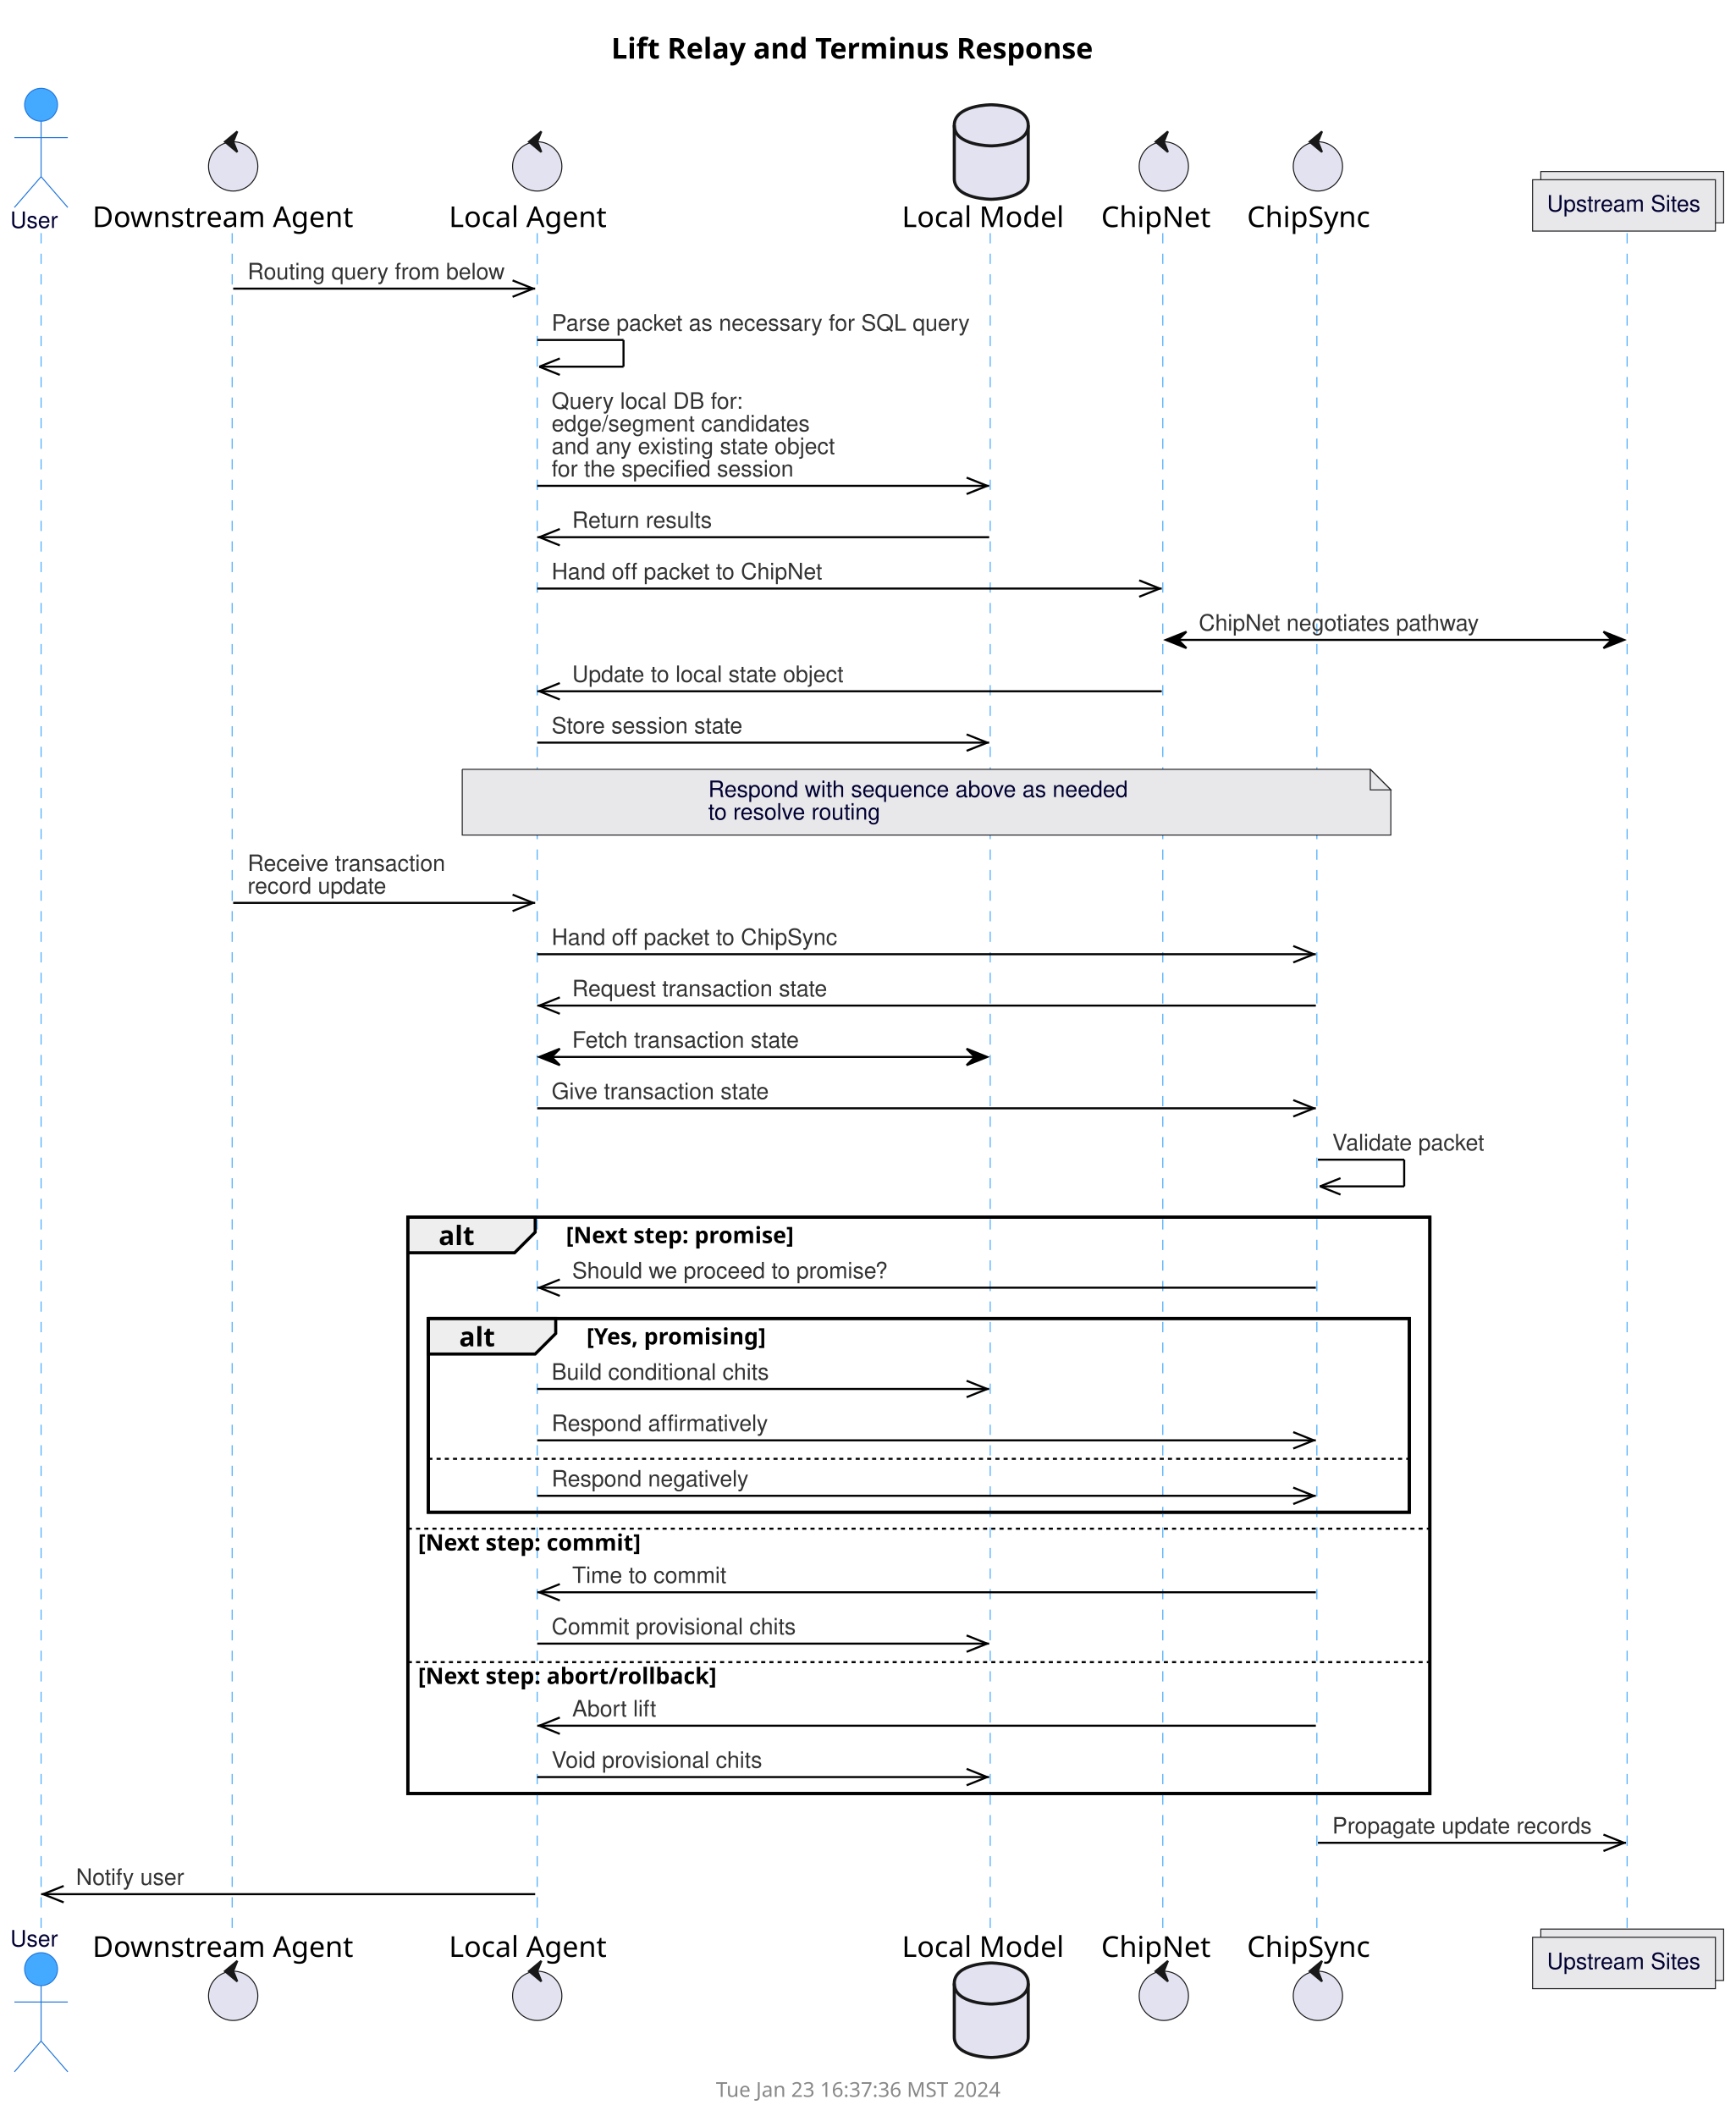
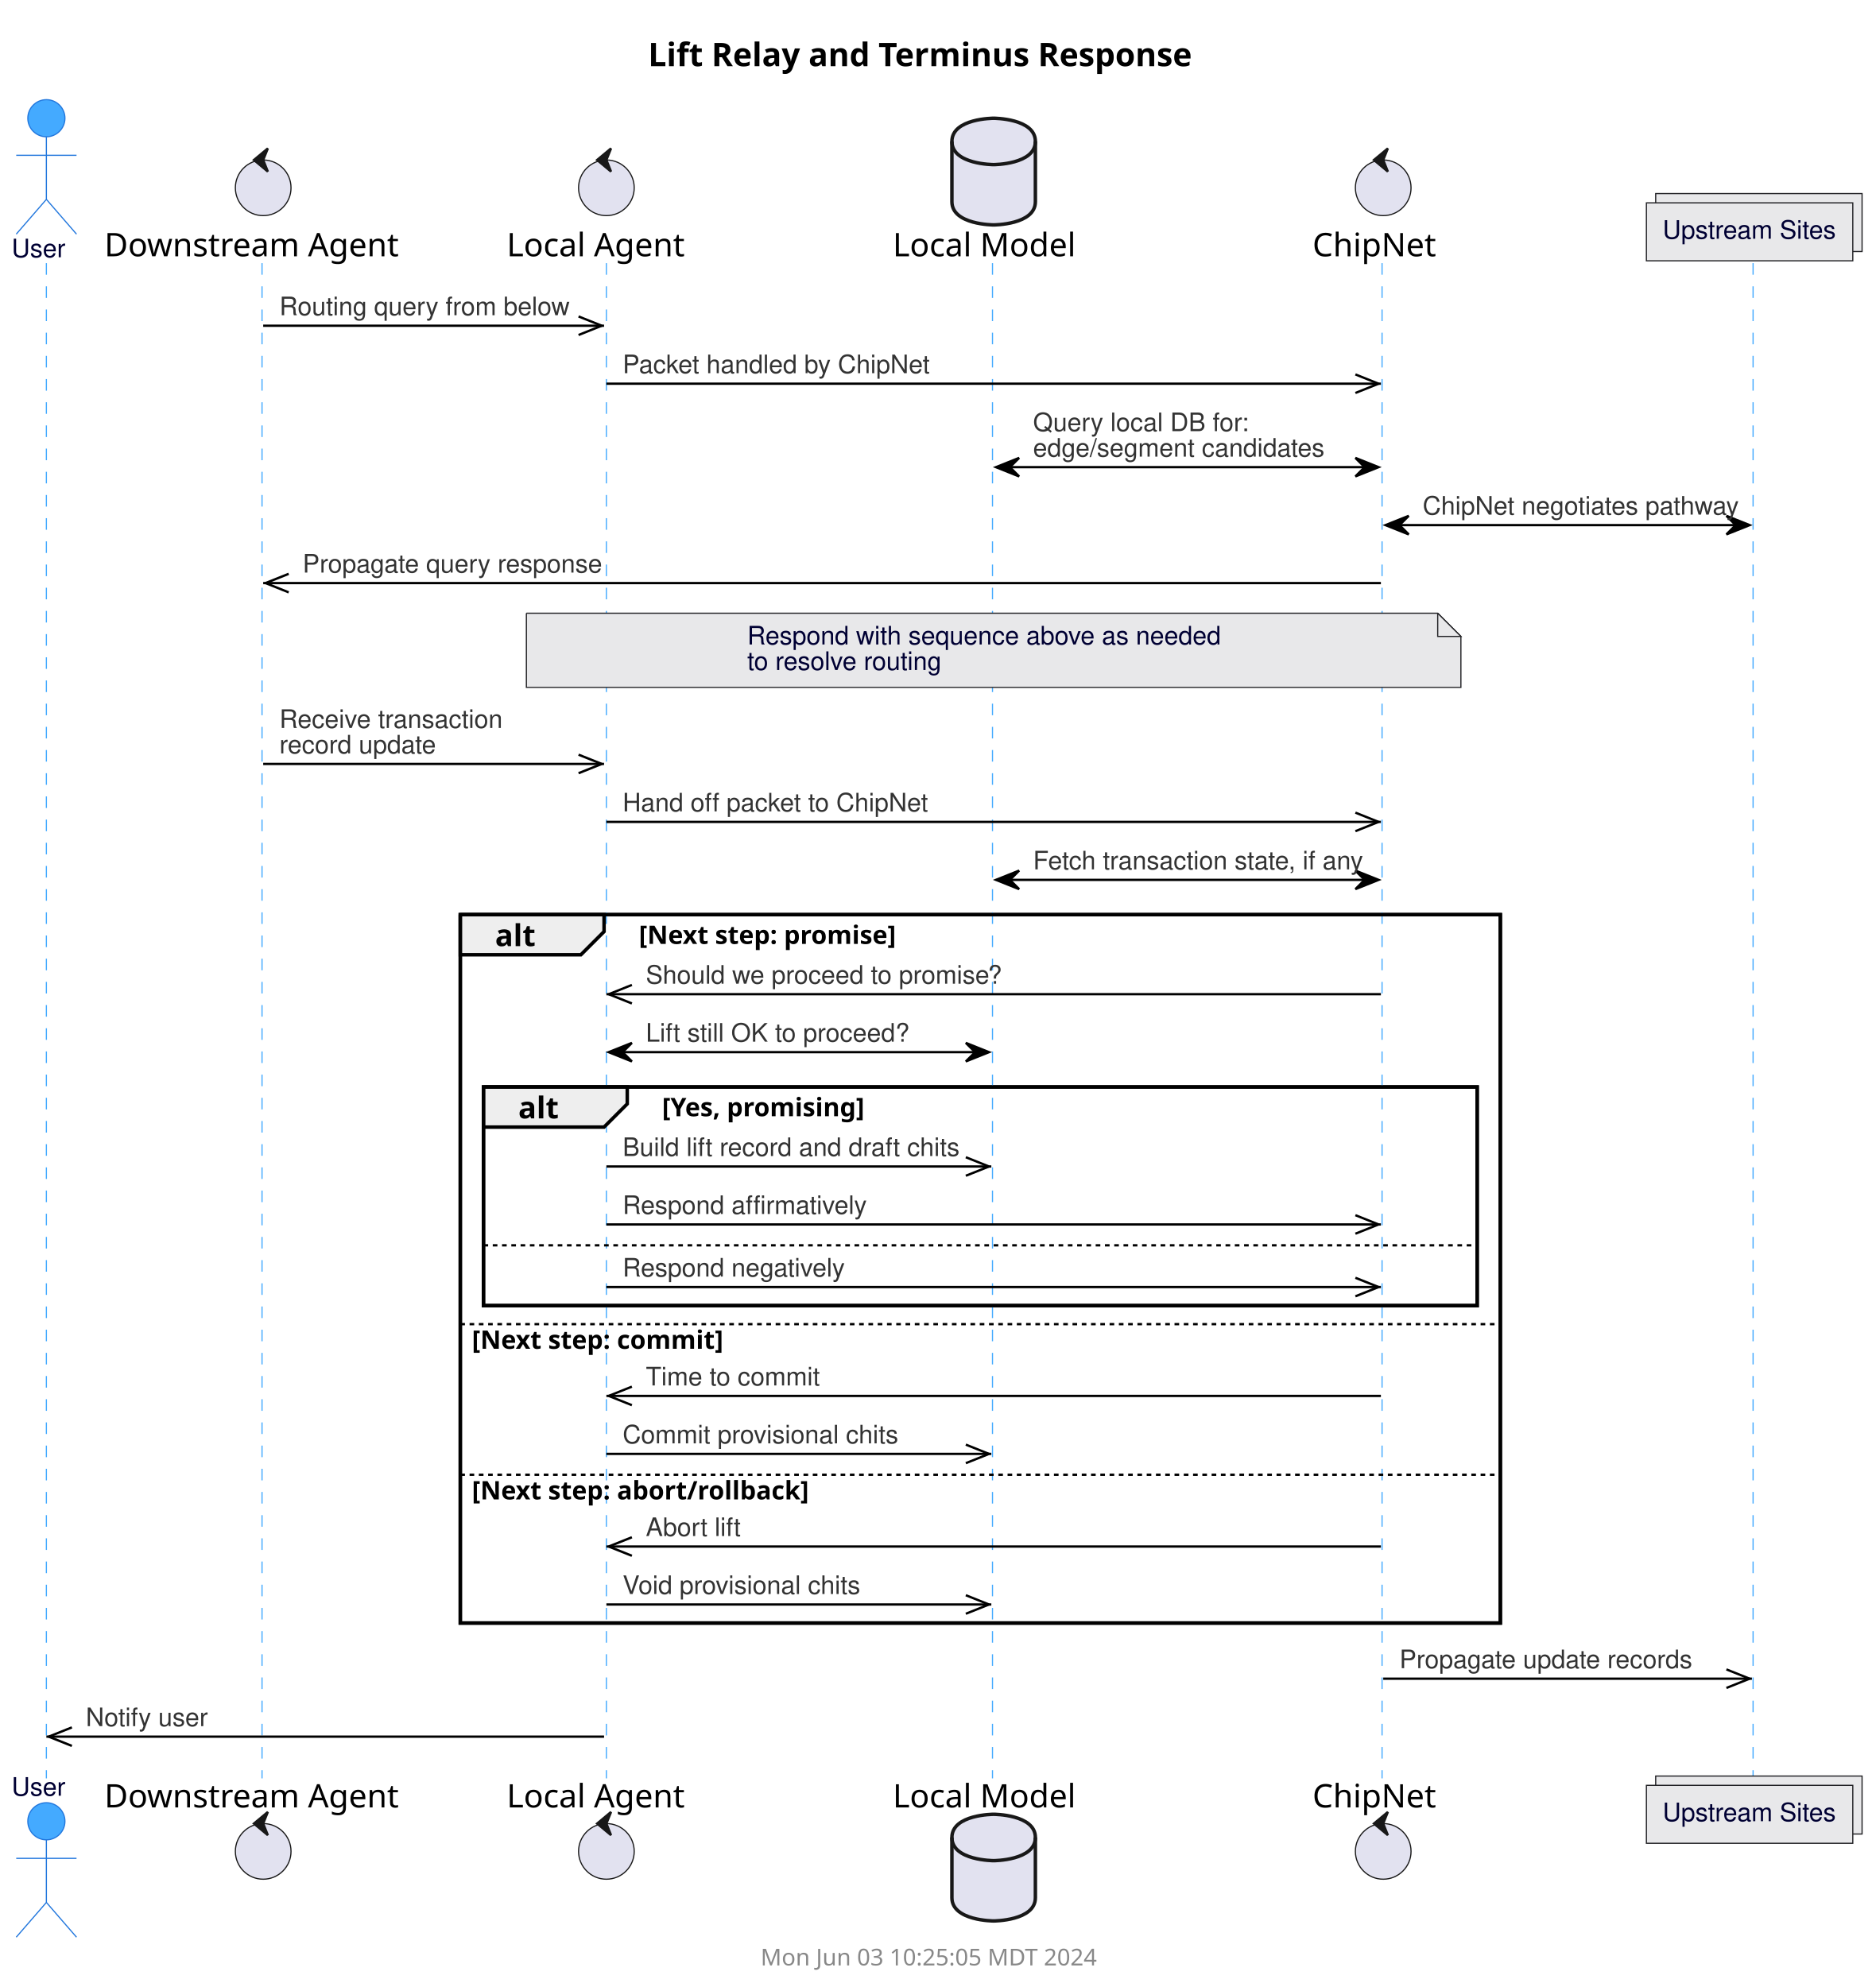
- <svg xmlns="http://www.w3.org/2000/svg" contentStyleType="text/css" height="1030px" preserveAspectRatio="none" style="width:845px;height:1030px;background:#FFFFFF;" version="1.1" viewBox="0 0 845 1030" width="845px" zoomAndPan="magnify">
+ <svg xmlns="http://www.w3.org/2000/svg" contentStyleType="text/css" height="857px" preserveAspectRatio="none" style="width:809px;height:857px;background:#FFFFFF;" version="1.1" viewBox="0 0 809 857" width="809px" zoomAndPan="magnify">
  <defs />
  <g>
-     <text fill="#000000" font-family="sans-serif" font-size="14" font-weight="bold" lengthAdjust="spacing" textLength="248" x="297.5" y="28.535">Lift Relay and Terminus Response</text>
-     <rect fill="none" height="280.531" style="stroke:#000000;stroke-width:1.5;" width="497.5" x="198.5" y="592.488" />
-     <rect fill="none" height="94.311" style="stroke:#000000;stroke-width:1.5;" width="477.5" x="208.5" y="641.799" />
-     <line style="stroke:#44AAFF;stroke-width:0.5;stroke-dasharray:5.0,5.0;" x1="20" x2="20" y1="113.488" y2="940.019" />
-     <line style="stroke:#44AAFF;stroke-width:0.5;stroke-dasharray:5.0,5.0;" x1="113" x2="113" y1="113.488" y2="940.019" />
-     <line style="stroke:#44AAFF;stroke-width:0.5;stroke-dasharray:5.0,5.0;" x1="261.5" x2="261.5" y1="113.488" y2="940.019" />
-     <line style="stroke:#44AAFF;stroke-width:0.5;stroke-dasharray:5.0,5.0;" x1="482" x2="482" y1="113.488" y2="940.019" />
-     <line style="stroke:#44AAFF;stroke-width:0.5;stroke-dasharray:5.0,5.0;" x1="566" x2="566" y1="113.488" y2="940.019" />
-     <line style="stroke:#44AAFF;stroke-width:0.5;stroke-dasharray:5.0,5.0;" x1="641" x2="641" y1="113.488" y2="940.019" />
-     <line style="stroke:#44AAFF;stroke-width:0.5;stroke-dasharray:5.0,5.0;" x1="792" x2="792" y1="113.488" y2="940.019" />
+     <text fill="#000000" font-family="sans-serif" font-size="14" font-weight="bold" lengthAdjust="spacing" textLength="248" x="279.5" y="28.535">Lift Relay and Terminus Response</text>
+     <rect fill="none" height="305.531" style="stroke:#000000;stroke-width:1.5;" width="448.5" x="198.5" y="394.488" />
+     <rect fill="none" height="94.311" style="stroke:#000000;stroke-width:1.5;" width="428.5" x="208.5" y="468.799" />
+     <line style="stroke:#44AAFF;stroke-width:0.5;stroke-dasharray:5.0,5.0;" x1="20" x2="20" y1="113.488" y2="767.019" />
+     <line style="stroke:#44AAFF;stroke-width:0.5;stroke-dasharray:5.0,5.0;" x1="113" x2="113" y1="113.488" y2="767.019" />
+     <line style="stroke:#44AAFF;stroke-width:0.5;stroke-dasharray:5.0,5.0;" x1="261.5" x2="261.5" y1="113.488" y2="767.019" />
+     <line style="stroke:#44AAFF;stroke-width:0.5;stroke-dasharray:5.0,5.0;" x1="428" x2="428" y1="113.488" y2="767.019" />
+     <line style="stroke:#44AAFF;stroke-width:0.5;stroke-dasharray:5.0,5.0;" x1="596" x2="596" y1="113.488" y2="767.019" />
+     <line style="stroke:#44AAFF;stroke-width:0.5;stroke-dasharray:5.0,5.0;" x1="756" x2="756" y1="113.488" y2="767.019" />
    <text fill="#000033" font-family="Helvetica" font-size="11" lengthAdjust="spacing" textLength="24" x="5" y="110.959">User</text>
    <ellipse cx="20" cy="50.988" fill="#44AAFF" rx="8" ry="8" style="stroke:#2277DD;stroke-width:0.5;" />
    <path d="M20,58.988 L20,85.988 M7,66.988 L33,66.988 M20,85.988 L7,100.988 M20,85.988 L33,100.988 " fill="none" style="stroke:#2277DD;stroke-width:0.5;" />
-     <text fill="#000033" font-family="Helvetica" font-size="11" lengthAdjust="spacing" textLength="24" x="5" y="947.49">User</text>
-     <ellipse cx="20" cy="958.519" fill="#44AAFF" rx="8" ry="8" style="stroke:#2277DD;stroke-width:0.5;" />
-     <path d="M20,966.519 L20,993.519 M7,974.519 L33,974.519 M20,993.519 L7,1008.519 M20,993.519 L33,1008.519 " fill="none" style="stroke:#2277DD;stroke-width:0.5;" />
+     <text fill="#000033" font-family="Helvetica" font-size="11" lengthAdjust="spacing" textLength="24" x="5" y="774.49">User</text>
+     <ellipse cx="20" cy="785.519" fill="#44AAFF" rx="8" ry="8" style="stroke:#2277DD;stroke-width:0.5;" />
+     <path d="M20,793.519 L20,820.519 M7,801.519 L33,801.519 M20,820.519 L7,835.519 M20,820.519 L33,835.519 " fill="none" style="stroke:#2277DD;stroke-width:0.5;" />
    <text fill="#000000" font-family="sans-serif" font-size="14" lengthAdjust="spacing" textLength="131" x="45" y="110.535">Downstream Agent</text>
    <ellipse cx="113.5" cy="81" fill="#E2E2F0" rx="12" ry="12" style="stroke:#181818;stroke-width:0.5;" />
    <polygon fill="#181818" points="109.5,69,115.5,64,113.5,69,115.5,74,109.5,69" style="stroke:#181818;stroke-width:1.0;" />
-     <text fill="#000000" font-family="sans-serif" font-size="14" lengthAdjust="spacing" textLength="131" x="45" y="952.555">Downstream Agent</text>
-     <ellipse cx="113.5" cy="971.508" fill="#E2E2F0" rx="12" ry="12" style="stroke:#181818;stroke-width:0.5;" />
-     <polygon fill="#181818" points="109.5,959.508,115.5,954.508,113.5,959.508,115.5,964.508,109.5,959.508" style="stroke:#181818;stroke-width:1.0;" />
+     <text fill="#000000" font-family="sans-serif" font-size="14" lengthAdjust="spacing" textLength="131" x="45" y="779.555">Downstream Agent</text>
+     <ellipse cx="113.5" cy="798.508" fill="#E2E2F0" rx="12" ry="12" style="stroke:#181818;stroke-width:0.5;" />
+     <polygon fill="#181818" points="109.5,786.508,115.5,781.508,113.5,786.508,115.5,791.508,109.5,786.508" style="stroke:#181818;stroke-width:1.0;" />
    <text fill="#000000" font-family="sans-serif" font-size="14" lengthAdjust="spacing" textLength="80" x="218.5" y="110.535">Local Agent</text>
    <ellipse cx="261.5" cy="81" fill="#E2E2F0" rx="12" ry="12" style="stroke:#181818;stroke-width:0.5;" />
    <polygon fill="#181818" points="257.5,69,263.5,64,261.5,69,263.5,74,257.5,69" style="stroke:#181818;stroke-width:1.0;" />
-     <text fill="#000000" font-family="sans-serif" font-size="14" lengthAdjust="spacing" textLength="80" x="218.5" y="952.555">Local Agent</text>
-     <ellipse cx="261.5" cy="971.508" fill="#E2E2F0" rx="12" ry="12" style="stroke:#181818;stroke-width:0.5;" />
-     <polygon fill="#181818" points="257.5,959.508,263.5,954.508,261.5,959.508,263.5,964.508,257.5,959.508" style="stroke:#181818;stroke-width:1.0;" />
-     <text fill="#000000" font-family="sans-serif" font-size="14" lengthAdjust="spacing" textLength="81" x="439" y="110.535">Local Model</text>
-     <path d="M464.5,61 C464.5,51 482.5,51 482.5,51 C482.5,51 500.5,51 500.5,61 L500.5,87 C500.5,97 482.5,97 482.5,97 C482.5,97 464.5,97 464.5,87 L464.5,61 " fill="#E2E2F0" style="stroke:#181818;stroke-width:1.5;" />
-     <path d="M464.5,61 C464.5,71 482.5,71 482.5,71 C482.5,71 500.5,71 500.5,61 " fill="none" style="stroke:#181818;stroke-width:1.5;" />
-     <text fill="#000000" font-family="sans-serif" font-size="14" lengthAdjust="spacing" textLength="81" x="439" y="952.555">Local Model</text>
-     <path d="M464.5,965.508 C464.5,955.508 482.5,955.508 482.5,955.508 C482.5,955.508 500.5,955.508 500.5,965.508 L500.5,991.508 C500.5,1001.508 482.5,1001.508 482.5,1001.508 C482.5,1001.508 464.5,1001.508 464.5,991.508 L464.5,965.508 " fill="#E2E2F0" style="stroke:#181818;stroke-width:1.5;" />
-     <path d="M464.5,965.508 C464.5,975.508 482.5,975.508 482.5,975.508 C482.5,975.508 500.5,975.508 500.5,965.508 " fill="none" style="stroke:#181818;stroke-width:1.5;" />
-     <text fill="#000000" font-family="sans-serif" font-size="14" lengthAdjust="spacing" textLength="55" x="536" y="110.535">ChipNet</text>
-     <ellipse cx="566.5" cy="81" fill="#E2E2F0" rx="12" ry="12" style="stroke:#181818;stroke-width:0.5;" />
-     <polygon fill="#181818" points="562.5,69,568.5,64,566.5,69,568.5,74,562.5,69" style="stroke:#181818;stroke-width:1.0;" />
-     <text fill="#000000" font-family="sans-serif" font-size="14" lengthAdjust="spacing" textLength="55" x="536" y="952.555">ChipNet</text>
-     <ellipse cx="566.5" cy="971.508" fill="#E2E2F0" rx="12" ry="12" style="stroke:#181818;stroke-width:0.5;" />
-     <polygon fill="#181818" points="562.5,959.508,568.5,954.508,566.5,959.508,568.5,964.508,562.5,959.508" style="stroke:#181818;stroke-width:1.0;" />
-     <text fill="#000000" font-family="sans-serif" font-size="14" lengthAdjust="spacing" textLength="63" x="607" y="110.535">ChipSync</text>
-     <ellipse cx="641.5" cy="81" fill="#E2E2F0" rx="12" ry="12" style="stroke:#181818;stroke-width:0.5;" />
-     <polygon fill="#181818" points="637.5,69,643.5,64,641.5,69,643.5,74,637.5,69" style="stroke:#181818;stroke-width:1.0;" />
-     <text fill="#000000" font-family="sans-serif" font-size="14" lengthAdjust="spacing" textLength="63" x="607" y="952.555">ChipSync</text>
-     <ellipse cx="641.5" cy="971.508" fill="#E2E2F0" rx="12" ry="12" style="stroke:#181818;stroke-width:0.5;" />
-     <polygon fill="#181818" points="637.5,959.508,643.5,954.508,641.5,959.508,643.5,964.508,637.5,959.508" style="stroke:#181818;stroke-width:1.0;" />
-     <rect fill="#E8E8EA" height="25" style="stroke:#202024;stroke-width:0.5;" width="89" x="750" y="83.488" />
-     <rect fill="#E8E8EA" height="25" style="stroke:#202024;stroke-width:0.5;" width="89" x="746" y="87.488" />
-     <text fill="#000033" font-family="Helvetica" font-size="11" lengthAdjust="spacing" textLength="75" x="753" y="102.959">Upstream Sites</text>
-     <rect fill="#E8E8EA" height="25" style="stroke:#202024;stroke-width:0.5;" width="89" x="750" y="939.019" />
-     <rect fill="#E8E8EA" height="25" style="stroke:#202024;stroke-width:0.5;" width="89" x="746" y="943.019" />
-     <text fill="#000033" font-family="Helvetica" font-size="11" lengthAdjust="spacing" textLength="75" x="753" y="958.49">Upstream Sites</text>
+     <text fill="#000000" font-family="sans-serif" font-size="14" lengthAdjust="spacing" textLength="80" x="218.5" y="779.555">Local Agent</text>
+     <ellipse cx="261.5" cy="798.508" fill="#E2E2F0" rx="12" ry="12" style="stroke:#181818;stroke-width:0.5;" />
+     <polygon fill="#181818" points="257.5,786.508,263.5,781.508,261.5,786.508,263.5,791.508,257.5,786.508" style="stroke:#181818;stroke-width:1.0;" />
+     <text fill="#000000" font-family="sans-serif" font-size="14" lengthAdjust="spacing" textLength="81" x="385" y="110.535">Local Model</text>
+     <path d="M410.5,61 C410.5,51 428.5,51 428.5,51 C428.5,51 446.5,51 446.5,61 L446.5,87 C446.5,97 428.5,97 428.5,97 C428.5,97 410.5,97 410.5,87 L410.5,61 " fill="#E2E2F0" style="stroke:#181818;stroke-width:1.5;" />
+     <path d="M410.5,61 C410.5,71 428.5,71 428.5,71 C428.5,71 446.5,71 446.5,61 " fill="none" style="stroke:#181818;stroke-width:1.5;" />
+     <text fill="#000000" font-family="sans-serif" font-size="14" lengthAdjust="spacing" textLength="81" x="385" y="779.555">Local Model</text>
+     <path d="M410.5,792.508 C410.5,782.508 428.5,782.508 428.5,782.508 C428.5,782.508 446.5,782.508 446.5,792.508 L446.5,818.508 C446.5,828.508 428.5,828.508 428.5,828.508 C428.5,828.508 410.5,828.508 410.5,818.508 L410.5,792.508 " fill="#E2E2F0" style="stroke:#181818;stroke-width:1.5;" />
+     <path d="M410.5,792.508 C410.5,802.508 428.5,802.508 428.5,802.508 C428.5,802.508 446.5,802.508 446.5,792.508 " fill="none" style="stroke:#181818;stroke-width:1.5;" />
+     <text fill="#000000" font-family="sans-serif" font-size="14" lengthAdjust="spacing" textLength="55" x="566" y="110.535">ChipNet</text>
+     <ellipse cx="596.5" cy="81" fill="#E2E2F0" rx="12" ry="12" style="stroke:#181818;stroke-width:0.5;" />
+     <polygon fill="#181818" points="592.5,69,598.5,64,596.5,69,598.5,74,592.5,69" style="stroke:#181818;stroke-width:1.0;" />
+     <text fill="#000000" font-family="sans-serif" font-size="14" lengthAdjust="spacing" textLength="55" x="566" y="779.555">ChipNet</text>
+     <ellipse cx="596.5" cy="798.508" fill="#E2E2F0" rx="12" ry="12" style="stroke:#181818;stroke-width:0.5;" />
+     <polygon fill="#181818" points="592.5,786.508,598.5,781.508,596.5,786.508,598.5,791.508,592.5,786.508" style="stroke:#181818;stroke-width:1.0;" />
+     <rect fill="#E8E8EA" height="25" style="stroke:#202024;stroke-width:0.5;" width="89" x="714" y="83.488" />
+     <rect fill="#E8E8EA" height="25" style="stroke:#202024;stroke-width:0.5;" width="89" x="710" y="87.488" />
+     <text fill="#000033" font-family="Helvetica" font-size="11" lengthAdjust="spacing" textLength="75" x="717" y="102.959">Upstream Sites</text>
+     <rect fill="#E8E8EA" height="25" style="stroke:#202024;stroke-width:0.5;" width="89" x="714" y="766.019" />
+     <rect fill="#E8E8EA" height="25" style="stroke:#202024;stroke-width:0.5;" width="89" x="710" y="770.019" />
+     <text fill="#000033" font-family="Helvetica" font-size="11" lengthAdjust="spacing" textLength="75" x="717" y="785.49">Upstream Sites</text>
    <line style="stroke:#000000;stroke-width:1.0;" x1="259.5" x2="249.5" y1="140.488" y2="136.488" />
    <line style="stroke:#000000;stroke-width:1.0;" x1="259.5" x2="249.5" y1="140.488" y2="144.488" />
    <line style="stroke:#000000;stroke-width:1.0;" x1="113.5" x2="260.5" y1="140.488" y2="140.488" />
    <text fill="#333333" font-family="Helvetica" font-size="11" lengthAdjust="spacing" textLength="124" x="120.5" y="135.958">Routing query from below</text>
-     <line style="stroke:#000000;stroke-width:1.0;" x1="261.5" x2="303.5" y1="165.488" y2="165.488" />
-     <line style="stroke:#000000;stroke-width:1.0;" x1="303.5" x2="303.5" y1="165.488" y2="178.488" />
-     <line style="stroke:#000000;stroke-width:1.0;" x1="262.5" x2="303.5" y1="178.488" y2="178.488" />
-     <line style="stroke:#000000;stroke-width:1.0;" x1="262.5" x2="272.5" y1="178.488" y2="174.488" />
-     <line style="stroke:#000000;stroke-width:1.0;" x1="262.5" x2="272.5" y1="178.488" y2="182.488" />
-     <text fill="#333333" font-family="Helvetica" font-size="11" lengthAdjust="spacing" textLength="207" x="268.5" y="160.958">Parse packet as necessary for SQL query</text>
-     <line style="stroke:#000000;stroke-width:1.0;" x1="480.5" x2="470.5" y1="236.488" y2="232.488" />
-     <line style="stroke:#000000;stroke-width:1.0;" x1="480.5" x2="470.5" y1="236.488" y2="240.488" />
-     <line style="stroke:#000000;stroke-width:1.0;" x1="261.5" x2="481.5" y1="236.488" y2="236.488" />
-     <text fill="#333333" font-family="Helvetica" font-size="11" lengthAdjust="spacing" textLength="93" x="268.5" y="198.958">Query local DB for:</text>
-     <text fill="#333333" font-family="Helvetica" font-size="11" lengthAdjust="spacing" textLength="125" x="268.5" y="209.958">edge/segment candidates</text>
-     <text fill="#333333" font-family="Helvetica" font-size="11" lengthAdjust="spacing" textLength="138" x="268.5" y="220.958">and any existing state object</text>
-     <text fill="#333333" font-family="Helvetica" font-size="11" lengthAdjust="spacing" textLength="118" x="268.5" y="231.958">for the specified session</text>
-     <line style="stroke:#000000;stroke-width:1.0;" x1="262.5" x2="272.5" y1="261.488" y2="257.488" />
-     <line style="stroke:#000000;stroke-width:1.0;" x1="262.5" x2="272.5" y1="261.488" y2="265.488" />
-     <line style="stroke:#000000;stroke-width:1.0;" x1="261.5" x2="481.5" y1="261.488" y2="261.488" />
-     <text fill="#333333" font-family="Helvetica" font-size="11" lengthAdjust="spacing" textLength="69" x="278.5" y="256.959">Return results</text>
-     <line style="stroke:#000000;stroke-width:1.0;" x1="564.5" x2="554.5" y1="286.488" y2="282.488" />
-     <line style="stroke:#000000;stroke-width:1.0;" x1="564.5" x2="554.5" y1="286.488" y2="290.488" />
-     <line style="stroke:#000000;stroke-width:1.0;" x1="261.5" x2="565.5" y1="286.488" y2="286.488" />
-     <text fill="#333333" font-family="Helvetica" font-size="11" lengthAdjust="spacing" textLength="131" x="268.5" y="281.959">Hand off packet to ChipNet</text>
-     <polygon fill="#000000" points="577.5,307.488,567.5,311.488,577.5,315.488,573.5,311.488" style="stroke:#000000;stroke-width:1.0;" />
-     <polygon fill="#000000" points="780.5,307.488,790.5,311.488,780.5,315.488,784.5,311.488" style="stroke:#000000;stroke-width:1.0;" />
-     <line style="stroke:#000000;stroke-width:1.0;" x1="571.5" x2="786.5" y1="311.488" y2="311.488" />
-     <text fill="#333333" font-family="Helvetica" font-size="11" lengthAdjust="spacing" textLength="136" x="583.5" y="306.959">ChipNet negotiates pathway</text>
-     <line style="stroke:#000000;stroke-width:1.0;" x1="262.5" x2="272.5" y1="336.488" y2="332.488" />
-     <line style="stroke:#000000;stroke-width:1.0;" x1="262.5" x2="272.5" y1="336.488" y2="340.488" />
-     <line style="stroke:#000000;stroke-width:1.0;" x1="261.5" x2="565.5" y1="336.488" y2="336.488" />
-     <text fill="#333333" font-family="Helvetica" font-size="11" lengthAdjust="spacing" textLength="131" x="278.5" y="331.959">Update to local state object</text>
-     <line style="stroke:#000000;stroke-width:1.0;" x1="480.5" x2="470.5" y1="361.488" y2="357.488" />
-     <line style="stroke:#000000;stroke-width:1.0;" x1="480.5" x2="470.5" y1="361.488" y2="365.488" />
-     <line style="stroke:#000000;stroke-width:1.0;" x1="261.5" x2="481.5" y1="361.488" y2="361.488" />
-     <text fill="#333333" font-family="Helvetica" font-size="11" lengthAdjust="spacing" textLength="94" x="268.5" y="356.959">Store session state</text>
-     <path d="M225,374.488 L225,406.488 L677,406.488 L677,384.488 L667,374.488 L225,374.488 " fill="#E8E8EA" style="stroke:#202024;stroke-width:0.5;" />
-     <path d="M667,374.488 L667,384.488 L677,384.488 L667,374.488 " fill="#E8E8EA" style="stroke:#202024;stroke-width:0.5;" />
-     <text fill="#000033" font-family="Helvetica" font-size="11" lengthAdjust="spacing" textLength="204" x="344.75" y="387.959">Respond with sequence above as needed</text>
-     <text fill="#000033" font-family="Helvetica" font-size="11" lengthAdjust="spacing" textLength="84" x="344.75" y="398.959">to resolve routing</text>
-     <line style="stroke:#000000;stroke-width:1.0;" x1="259.5" x2="249.5" y1="439.488" y2="435.488" />
-     <line style="stroke:#000000;stroke-width:1.0;" x1="259.5" x2="249.5" y1="439.488" y2="443.488" />
-     <line style="stroke:#000000;stroke-width:1.0;" x1="113.5" x2="260.5" y1="439.488" y2="439.488" />
-     <text fill="#333333" font-family="Helvetica" font-size="11" lengthAdjust="spacing" textLength="97" x="120.5" y="423.959">Receive transaction</text>
-     <text fill="#333333" font-family="Helvetica" font-size="11" lengthAdjust="spacing" textLength="68" x="120.5" y="434.959">record update</text>
-     <line style="stroke:#000000;stroke-width:1.0;" x1="639.5" x2="629.5" y1="464.488" y2="460.488" />
-     <line style="stroke:#000000;stroke-width:1.0;" x1="639.5" x2="629.5" y1="464.488" y2="468.488" />
-     <line style="stroke:#000000;stroke-width:1.0;" x1="261.5" x2="640.5" y1="464.488" y2="464.488" />
-     <text fill="#333333" font-family="Helvetica" font-size="11" lengthAdjust="spacing" textLength="139" x="268.5" y="459.959">Hand off packet to ChipSync</text>
-     <line style="stroke:#000000;stroke-width:1.0;" x1="262.5" x2="272.5" y1="489.488" y2="485.488" />
-     <line style="stroke:#000000;stroke-width:1.0;" x1="262.5" x2="272.5" y1="489.488" y2="493.488" />
-     <line style="stroke:#000000;stroke-width:1.0;" x1="261.5" x2="640.5" y1="489.488" y2="489.488" />
-     <text fill="#333333" font-family="Helvetica" font-size="11" lengthAdjust="spacing" textLength="125" x="278.5" y="484.959">Request transaction state</text>
-     <polygon fill="#000000" points="272.5,510.488,262.5,514.488,272.5,518.488,268.5,514.488" style="stroke:#000000;stroke-width:1.0;" />
-     <polygon fill="#000000" points="470.5,510.488,480.5,514.488,470.5,518.488,474.5,514.488" style="stroke:#000000;stroke-width:1.0;" />
-     <line style="stroke:#000000;stroke-width:1.0;" x1="266.5" x2="476.5" y1="514.488" y2="514.488" />
-     <text fill="#333333" font-family="Helvetica" font-size="11" lengthAdjust="spacing" textLength="112" x="278.5" y="509.959">Fetch transaction state</text>
-     <line style="stroke:#000000;stroke-width:1.0;" x1="639.5" x2="629.5" y1="539.488" y2="535.488" />
-     <line style="stroke:#000000;stroke-width:1.0;" x1="639.5" x2="629.5" y1="539.488" y2="543.488" />
-     <line style="stroke:#000000;stroke-width:1.0;" x1="261.5" x2="640.5" y1="539.488" y2="539.488" />
-     <text fill="#333333" font-family="Helvetica" font-size="11" lengthAdjust="spacing" textLength="107" x="268.5" y="534.958">Give transaction state</text>
-     <line style="stroke:#000000;stroke-width:1.0;" x1="641.5" x2="683.5" y1="564.488" y2="564.488" />
-     <line style="stroke:#000000;stroke-width:1.0;" x1="683.5" x2="683.5" y1="564.488" y2="577.488" />
-     <line style="stroke:#000000;stroke-width:1.0;" x1="642.5" x2="683.5" y1="577.488" y2="577.488" />
-     <line style="stroke:#000000;stroke-width:1.0;" x1="642.5" x2="652.5" y1="577.488" y2="573.488" />
-     <line style="stroke:#000000;stroke-width:1.0;" x1="642.5" x2="652.5" y1="577.488" y2="581.488" />
-     <text fill="#333333" font-family="Helvetica" font-size="11" lengthAdjust="spacing" textLength="74" x="648.5" y="559.958">Validate packet</text>
-     <path d="M198.5,592.488 L260.5,592.488 L260.5,599.799 L250.5,609.799 L198.5,609.799 L198.5,592.488 " fill="#EEEEEE" style="stroke:#000000;stroke-width:1.5;" />
-     <rect fill="none" height="280.531" style="stroke:#000000;stroke-width:1.5;" width="497.5" x="198.5" y="592.488" />
-     <text fill="#000000" font-family="sans-serif" font-size="13" font-weight="bold" lengthAdjust="spacing" textLength="17" x="213.5" y="606.057">alt</text>
-     <text fill="#000000" font-family="sans-serif" font-size="11" font-weight="bold" lengthAdjust="spacing" textLength="112" x="275.5" y="605.123">[Next step: promise]</text>
-     <line style="stroke:#000000;stroke-width:1.0;" x1="262.5" x2="272.5" y1="626.799" y2="622.799" />
-     <line style="stroke:#000000;stroke-width:1.0;" x1="262.5" x2="272.5" y1="626.799" y2="630.799" />
-     <line style="stroke:#000000;stroke-width:1.0;" x1="261.5" x2="640.5" y1="626.799" y2="626.799" />
-     <text fill="#333333" font-family="Helvetica" font-size="11" lengthAdjust="spacing" textLength="153" x="278.5" y="622.269">Should we proceed to promise?</text>
-     <path d="M208.5,641.799 L270.5,641.799 L270.5,649.109 L260.5,659.109 L208.5,659.109 L208.5,641.799 " fill="#EEEEEE" style="stroke:#000000;stroke-width:1.5;" />
-     <rect fill="none" height="94.311" style="stroke:#000000;stroke-width:1.5;" width="477.5" x="208.5" y="641.799" />
-     <text fill="#000000" font-family="sans-serif" font-size="13" font-weight="bold" lengthAdjust="spacing" textLength="17" x="223.5" y="655.367">alt</text>
-     <text fill="#000000" font-family="sans-serif" font-size="11" font-weight="bold" lengthAdjust="spacing" textLength="93" x="285.5" y="654.434">[Yes, promising]</text>
-     <line style="stroke:#000000;stroke-width:1.0;" x1="480.5" x2="470.5" y1="676.109" y2="672.109" />
-     <line style="stroke:#000000;stroke-width:1.0;" x1="480.5" x2="470.5" y1="676.109" y2="680.109" />
-     <line style="stroke:#000000;stroke-width:1.0;" x1="261.5" x2="481.5" y1="676.109" y2="676.109" />
-     <text fill="#333333" font-family="Helvetica" font-size="11" lengthAdjust="spacing" textLength="103" x="268.5" y="671.58">Build conditional chits</text>
-     <line style="stroke:#000000;stroke-width:1.0;" x1="639.5" x2="629.5" y1="701.109" y2="697.109" />
-     <line style="stroke:#000000;stroke-width:1.0;" x1="639.5" x2="629.5" y1="701.109" y2="705.109" />
-     <line style="stroke:#000000;stroke-width:1.0;" x1="261.5" x2="640.5" y1="701.109" y2="701.109" />
-     <text fill="#333333" font-family="Helvetica" font-size="11" lengthAdjust="spacing" textLength="105" x="268.5" y="696.58">Respond affirmatively</text>
-     <line style="stroke:#000000;stroke-width:1.0;stroke-dasharray:2.0,2.0;" x1="208.5" x2="686" y1="710.109" y2="710.109" />
-     <line style="stroke:#000000;stroke-width:1.0;" x1="639.5" x2="629.5" y1="728.109" y2="724.109" />
-     <line style="stroke:#000000;stroke-width:1.0;" x1="639.5" x2="629.5" y1="728.109" y2="732.109" />
-     <line style="stroke:#000000;stroke-width:1.0;" x1="261.5" x2="640.5" y1="728.109" y2="728.109" />
-     <text fill="#333333" font-family="Helvetica" font-size="11" lengthAdjust="spacing" textLength="96" x="268.5" y="723.58">Respond negatively</text>
-     <line style="stroke:#000000;stroke-width:1.0;stroke-dasharray:2.0,2.0;" x1="198.5" x2="696" y1="744.109" y2="744.109" />
-     <text fill="#000000" font-family="sans-serif" font-size="11" font-weight="bold" lengthAdjust="spacing" textLength="109" x="203.5" y="754.744">[Next step: commit]</text>
-     <line style="stroke:#000000;stroke-width:1.0;" x1="262.5" x2="272.5" y1="775.064" y2="771.064" />
-     <line style="stroke:#000000;stroke-width:1.0;" x1="262.5" x2="272.5" y1="775.064" y2="779.064" />
-     <line style="stroke:#000000;stroke-width:1.0;" x1="261.5" x2="640.5" y1="775.064" y2="775.064" />
-     <text fill="#333333" font-family="Helvetica" font-size="11" lengthAdjust="spacing" textLength="74" x="278.5" y="770.535">Time to commit</text>
-     <line style="stroke:#000000;stroke-width:1.0;" x1="480.5" x2="470.5" y1="800.064" y2="796.064" />
-     <line style="stroke:#000000;stroke-width:1.0;" x1="480.5" x2="470.5" y1="800.064" y2="804.064" />
-     <line style="stroke:#000000;stroke-width:1.0;" x1="261.5" x2="481.5" y1="800.064" y2="800.064" />
-     <text fill="#333333" font-family="Helvetica" font-size="11" lengthAdjust="spacing" textLength="118" x="268.5" y="795.535">Commit provisional chits</text>
-     <line style="stroke:#000000;stroke-width:1.0;stroke-dasharray:2.0,2.0;" x1="198.5" x2="696" y1="809.064" y2="809.064" />
-     <text fill="#000000" font-family="sans-serif" font-size="11" font-weight="bold" lengthAdjust="spacing" textLength="147" x="203.5" y="819.699">[Next step: abort/rollback]</text>
-     <line style="stroke:#000000;stroke-width:1.0;" x1="262.5" x2="272.5" y1="840.019" y2="836.019" />
-     <line style="stroke:#000000;stroke-width:1.0;" x1="262.5" x2="272.5" y1="840.019" y2="844.019" />
-     <line style="stroke:#000000;stroke-width:1.0;" x1="261.5" x2="640.5" y1="840.019" y2="840.019" />
-     <text fill="#333333" font-family="Helvetica" font-size="11" lengthAdjust="spacing" textLength="39" x="278.5" y="835.49">Abort lift</text>
-     <line style="stroke:#000000;stroke-width:1.0;" x1="480.5" x2="470.5" y1="865.019" y2="861.019" />
-     <line style="stroke:#000000;stroke-width:1.0;" x1="480.5" x2="470.5" y1="865.019" y2="869.019" />
-     <line style="stroke:#000000;stroke-width:1.0;" x1="261.5" x2="481.5" y1="865.019" y2="865.019" />
-     <text fill="#333333" font-family="Helvetica" font-size="11" lengthAdjust="spacing" textLength="102" x="268.5" y="860.49">Void provisional chits</text>
-     <line style="stroke:#000000;stroke-width:1.0;" x1="790.5" x2="780.5" y1="897.019" y2="893.019" />
-     <line style="stroke:#000000;stroke-width:1.0;" x1="790.5" x2="780.5" y1="897.019" y2="901.019" />
-     <line style="stroke:#000000;stroke-width:1.0;" x1="641.5" x2="791.5" y1="897.019" y2="897.019" />
-     <text fill="#333333" font-family="Helvetica" font-size="11" lengthAdjust="spacing" textLength="127" x="648.5" y="892.49">Propagate update records</text>
-     <line style="stroke:#000000;stroke-width:1.0;" x1="21" x2="31" y1="922.019" y2="918.019" />
-     <line style="stroke:#000000;stroke-width:1.0;" x1="21" x2="31" y1="922.019" y2="926.019" />
-     <line style="stroke:#000000;stroke-width:1.0;" x1="20" x2="260.5" y1="922.019" y2="922.019" />
-     <text fill="#333333" font-family="Helvetica" font-size="11" lengthAdjust="spacing" textLength="53" x="37" y="917.49">Notify user</text>
-     <text fill="#888888" font-family="sans-serif" font-size="10" lengthAdjust="spacing" textLength="146" x="348.5" y="1020.688">Tue Jan 23 16:37:36 MST 2024</text>
+     <line style="stroke:#000000;stroke-width:1.0;" x1="594.5" x2="584.5" y1="165.488" y2="161.488" />
+     <line style="stroke:#000000;stroke-width:1.0;" x1="594.5" x2="584.5" y1="165.488" y2="169.488" />
+     <line style="stroke:#000000;stroke-width:1.0;" x1="261.5" x2="595.5" y1="165.488" y2="165.488" />
+     <text fill="#333333" font-family="Helvetica" font-size="11" lengthAdjust="spacing" textLength="132" x="268.5" y="160.958">Packet handled by ChipNet</text>
+     <polygon fill="#000000" points="439.5,197.488,429.5,201.488,439.5,205.488,435.5,201.488" style="stroke:#000000;stroke-width:1.0;" />
+     <polygon fill="#000000" points="584.5,197.488,594.5,201.488,584.5,205.488,588.5,201.488" style="stroke:#000000;stroke-width:1.0;" />
+     <line style="stroke:#000000;stroke-width:1.0;" x1="433.5" x2="590.5" y1="201.488" y2="201.488" />
+     <text fill="#333333" font-family="Helvetica" font-size="11" lengthAdjust="spacing" textLength="93" x="445.5" y="185.958">Query local DB for:</text>
+     <text fill="#333333" font-family="Helvetica" font-size="11" lengthAdjust="spacing" textLength="125" x="445.5" y="196.958">edge/segment candidates</text>
+     <polygon fill="#000000" points="607.5,222.488,597.5,226.488,607.5,230.488,603.5,226.488" style="stroke:#000000;stroke-width:1.0;" />
+     <polygon fill="#000000" points="744.5,222.488,754.5,226.488,744.5,230.488,748.5,226.488" style="stroke:#000000;stroke-width:1.0;" />
+     <line style="stroke:#000000;stroke-width:1.0;" x1="601.5" x2="750.5" y1="226.488" y2="226.488" />
+     <text fill="#333333" font-family="Helvetica" font-size="11" lengthAdjust="spacing" textLength="136" x="613.5" y="221.958">ChipNet negotiates pathway</text>
+     <line style="stroke:#000000;stroke-width:1.0;" x1="114.5" x2="124.5" y1="251.488" y2="247.488" />
+     <line style="stroke:#000000;stroke-width:1.0;" x1="114.5" x2="124.5" y1="251.488" y2="255.488" />
+     <line style="stroke:#000000;stroke-width:1.0;" x1="113.5" x2="595.5" y1="251.488" y2="251.488" />
+     <text fill="#333333" font-family="Helvetica" font-size="11" lengthAdjust="spacing" textLength="130" x="130.5" y="246.958">Propagate query response</text>
+     <path d="M227,264.488 L227,296.488 L630,296.488 L630,274.488 L620,264.488 L227,264.488 " fill="#E8E8EA" style="stroke:#202024;stroke-width:0.5;" />
+     <path d="M620,264.488 L620,274.488 L630,274.488 L620,264.488 " fill="#E8E8EA" style="stroke:#202024;stroke-width:0.5;" />
+     <text fill="#000033" font-family="Helvetica" font-size="11" lengthAdjust="spacing" textLength="204" x="322.25" y="277.959">Respond with sequence above as needed</text>
+     <text fill="#000033" font-family="Helvetica" font-size="11" lengthAdjust="spacing" textLength="84" x="322.25" y="288.959">to resolve routing</text>
+     <line style="stroke:#000000;stroke-width:1.0;" x1="259.5" x2="249.5" y1="329.488" y2="325.488" />
+     <line style="stroke:#000000;stroke-width:1.0;" x1="259.5" x2="249.5" y1="329.488" y2="333.488" />
+     <line style="stroke:#000000;stroke-width:1.0;" x1="113.5" x2="260.5" y1="329.488" y2="329.488" />
+     <text fill="#333333" font-family="Helvetica" font-size="11" lengthAdjust="spacing" textLength="97" x="120.5" y="313.959">Receive transaction</text>
+     <text fill="#333333" font-family="Helvetica" font-size="11" lengthAdjust="spacing" textLength="68" x="120.5" y="324.959">record update</text>
+     <line style="stroke:#000000;stroke-width:1.0;" x1="594.5" x2="584.5" y1="354.488" y2="350.488" />
+     <line style="stroke:#000000;stroke-width:1.0;" x1="594.5" x2="584.5" y1="354.488" y2="358.488" />
+     <line style="stroke:#000000;stroke-width:1.0;" x1="261.5" x2="595.5" y1="354.488" y2="354.488" />
+     <text fill="#333333" font-family="Helvetica" font-size="11" lengthAdjust="spacing" textLength="131" x="268.5" y="349.959">Hand off packet to ChipNet</text>
+     <polygon fill="#000000" points="439.5,375.488,429.5,379.488,439.5,383.488,435.5,379.488" style="stroke:#000000;stroke-width:1.0;" />
+     <polygon fill="#000000" points="584.5,375.488,594.5,379.488,584.5,383.488,588.5,379.488" style="stroke:#000000;stroke-width:1.0;" />
+     <line style="stroke:#000000;stroke-width:1.0;" x1="433.5" x2="590.5" y1="379.488" y2="379.488" />
+     <text fill="#333333" font-family="Helvetica" font-size="11" lengthAdjust="spacing" textLength="144" x="445.5" y="374.959">Fetch transaction state, if any</text>
+     <path d="M198.5,394.488 L260.5,394.488 L260.5,401.799 L250.5,411.799 L198.5,411.799 L198.5,394.488 " fill="#EEEEEE" style="stroke:#000000;stroke-width:1.5;" />
+     <rect fill="none" height="305.531" style="stroke:#000000;stroke-width:1.5;" width="448.5" x="198.5" y="394.488" />
+     <text fill="#000000" font-family="sans-serif" font-size="13" font-weight="bold" lengthAdjust="spacing" textLength="17" x="213.5" y="408.057">alt</text>
+     <text fill="#000000" font-family="sans-serif" font-size="11" font-weight="bold" lengthAdjust="spacing" textLength="112" x="275.5" y="407.123">[Next step: promise]</text>
+     <line style="stroke:#000000;stroke-width:1.0;" x1="262.5" x2="272.5" y1="428.799" y2="424.799" />
+     <line style="stroke:#000000;stroke-width:1.0;" x1="262.5" x2="272.5" y1="428.799" y2="432.799" />
+     <line style="stroke:#000000;stroke-width:1.0;" x1="261.5" x2="595.5" y1="428.799" y2="428.799" />
+     <text fill="#333333" font-family="Helvetica" font-size="11" lengthAdjust="spacing" textLength="153" x="278.5" y="424.269">Should we proceed to promise?</text>
+     <polygon fill="#000000" points="272.5,449.799,262.5,453.799,272.5,457.799,268.5,453.799" style="stroke:#000000;stroke-width:1.0;" />
+     <polygon fill="#000000" points="416.5,449.799,426.5,453.799,416.5,457.799,420.5,453.799" style="stroke:#000000;stroke-width:1.0;" />
+     <line style="stroke:#000000;stroke-width:1.0;" x1="266.5" x2="422.5" y1="453.799" y2="453.799" />
+     <text fill="#333333" font-family="Helvetica" font-size="11" lengthAdjust="spacing" textLength="112" x="278.5" y="449.269">Lift still OK to proceed?</text>
+     <path d="M208.5,468.799 L270.5,468.799 L270.5,476.109 L260.5,486.109 L208.5,486.109 L208.5,468.799 " fill="#EEEEEE" style="stroke:#000000;stroke-width:1.5;" />
+     <rect fill="none" height="94.311" style="stroke:#000000;stroke-width:1.5;" width="428.5" x="208.5" y="468.799" />
+     <text fill="#000000" font-family="sans-serif" font-size="13" font-weight="bold" lengthAdjust="spacing" textLength="17" x="223.5" y="482.367">alt</text>
+     <text fill="#000000" font-family="sans-serif" font-size="11" font-weight="bold" lengthAdjust="spacing" textLength="93" x="285.5" y="481.434">[Yes, promising]</text>
+     <line style="stroke:#000000;stroke-width:1.0;" x1="426.5" x2="416.5" y1="503.109" y2="499.109" />
+     <line style="stroke:#000000;stroke-width:1.0;" x1="426.5" x2="416.5" y1="503.109" y2="507.109" />
+     <line style="stroke:#000000;stroke-width:1.0;" x1="261.5" x2="427.5" y1="503.109" y2="503.109" />
+     <text fill="#333333" font-family="Helvetica" font-size="11" lengthAdjust="spacing" textLength="143" x="268.5" y="498.58">Build lift record and draft chits</text>
+     <line style="stroke:#000000;stroke-width:1.0;" x1="594.5" x2="584.5" y1="528.109" y2="524.109" />
+     <line style="stroke:#000000;stroke-width:1.0;" x1="594.5" x2="584.5" y1="528.109" y2="532.109" />
+     <line style="stroke:#000000;stroke-width:1.0;" x1="261.5" x2="595.5" y1="528.109" y2="528.109" />
+     <text fill="#333333" font-family="Helvetica" font-size="11" lengthAdjust="spacing" textLength="105" x="268.5" y="523.58">Respond affirmatively</text>
+     <line style="stroke:#000000;stroke-width:1.0;stroke-dasharray:2.0,2.0;" x1="208.5" x2="637" y1="537.109" y2="537.109" />
+     <line style="stroke:#000000;stroke-width:1.0;" x1="594.5" x2="584.5" y1="555.109" y2="551.109" />
+     <line style="stroke:#000000;stroke-width:1.0;" x1="594.5" x2="584.5" y1="555.109" y2="559.109" />
+     <line style="stroke:#000000;stroke-width:1.0;" x1="261.5" x2="595.5" y1="555.109" y2="555.109" />
+     <text fill="#333333" font-family="Helvetica" font-size="11" lengthAdjust="spacing" textLength="96" x="268.5" y="550.58">Respond negatively</text>
+     <line style="stroke:#000000;stroke-width:1.0;stroke-dasharray:2.0,2.0;" x1="198.5" x2="647" y1="571.109" y2="571.109" />
+     <text fill="#000000" font-family="sans-serif" font-size="11" font-weight="bold" lengthAdjust="spacing" textLength="109" x="203.5" y="581.744">[Next step: commit]</text>
+     <line style="stroke:#000000;stroke-width:1.0;" x1="262.5" x2="272.5" y1="602.064" y2="598.064" />
+     <line style="stroke:#000000;stroke-width:1.0;" x1="262.5" x2="272.5" y1="602.064" y2="606.064" />
+     <line style="stroke:#000000;stroke-width:1.0;" x1="261.5" x2="595.5" y1="602.064" y2="602.064" />
+     <text fill="#333333" font-family="Helvetica" font-size="11" lengthAdjust="spacing" textLength="74" x="278.5" y="597.535">Time to commit</text>
+     <line style="stroke:#000000;stroke-width:1.0;" x1="426.5" x2="416.5" y1="627.064" y2="623.064" />
+     <line style="stroke:#000000;stroke-width:1.0;" x1="426.5" x2="416.5" y1="627.064" y2="631.064" />
+     <line style="stroke:#000000;stroke-width:1.0;" x1="261.5" x2="427.5" y1="627.064" y2="627.064" />
+     <text fill="#333333" font-family="Helvetica" font-size="11" lengthAdjust="spacing" textLength="118" x="268.5" y="622.535">Commit provisional chits</text>
+     <line style="stroke:#000000;stroke-width:1.0;stroke-dasharray:2.0,2.0;" x1="198.5" x2="647" y1="636.064" y2="636.064" />
+     <text fill="#000000" font-family="sans-serif" font-size="11" font-weight="bold" lengthAdjust="spacing" textLength="147" x="203.5" y="646.699">[Next step: abort/rollback]</text>
+     <line style="stroke:#000000;stroke-width:1.0;" x1="262.5" x2="272.5" y1="667.019" y2="663.019" />
+     <line style="stroke:#000000;stroke-width:1.0;" x1="262.5" x2="272.5" y1="667.019" y2="671.019" />
+     <line style="stroke:#000000;stroke-width:1.0;" x1="261.5" x2="595.5" y1="667.019" y2="667.019" />
+     <text fill="#333333" font-family="Helvetica" font-size="11" lengthAdjust="spacing" textLength="39" x="278.5" y="662.49">Abort lift</text>
+     <line style="stroke:#000000;stroke-width:1.0;" x1="426.5" x2="416.5" y1="692.019" y2="688.019" />
+     <line style="stroke:#000000;stroke-width:1.0;" x1="426.5" x2="416.5" y1="692.019" y2="696.019" />
+     <line style="stroke:#000000;stroke-width:1.0;" x1="261.5" x2="427.5" y1="692.019" y2="692.019" />
+     <text fill="#333333" font-family="Helvetica" font-size="11" lengthAdjust="spacing" textLength="102" x="268.5" y="687.49">Void provisional chits</text>
+     <line style="stroke:#000000;stroke-width:1.0;" x1="754.5" x2="744.5" y1="724.019" y2="720.019" />
+     <line style="stroke:#000000;stroke-width:1.0;" x1="754.5" x2="744.5" y1="724.019" y2="728.019" />
+     <line style="stroke:#000000;stroke-width:1.0;" x1="596.5" x2="755.5" y1="724.019" y2="724.019" />
+     <text fill="#333333" font-family="Helvetica" font-size="11" lengthAdjust="spacing" textLength="127" x="603.5" y="719.49">Propagate update records</text>
+     <line style="stroke:#000000;stroke-width:1.0;" x1="21" x2="31" y1="749.019" y2="745.019" />
+     <line style="stroke:#000000;stroke-width:1.0;" x1="21" x2="31" y1="749.019" y2="753.019" />
+     <line style="stroke:#000000;stroke-width:1.0;" x1="20" x2="260.5" y1="749.019" y2="749.019" />
+     <text fill="#333333" font-family="Helvetica" font-size="11" lengthAdjust="spacing" textLength="53" x="37" y="744.49">Notify user</text>
+     <text fill="#888888" font-family="sans-serif" font-size="10" lengthAdjust="spacing" textLength="151" x="328" y="847.688">Mon Jun 03 10:25:05 MDT 2024</text>
  </g>
</svg>
